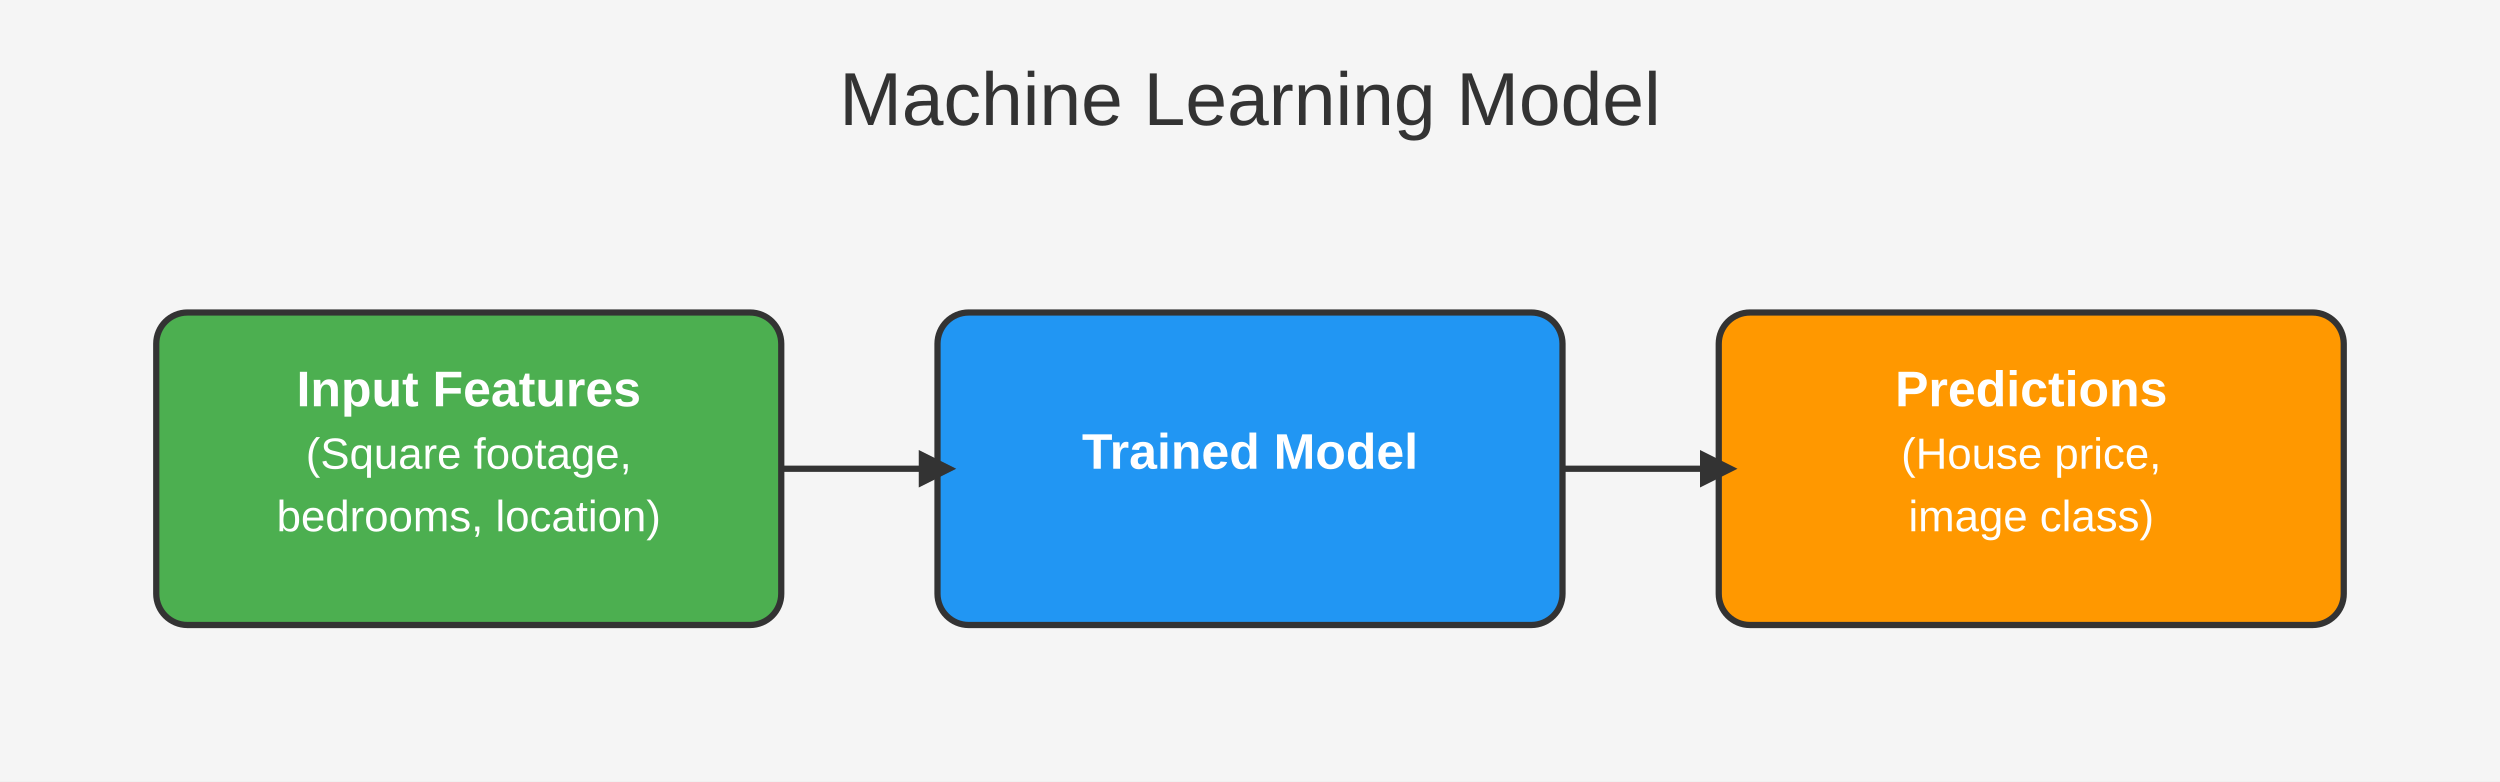
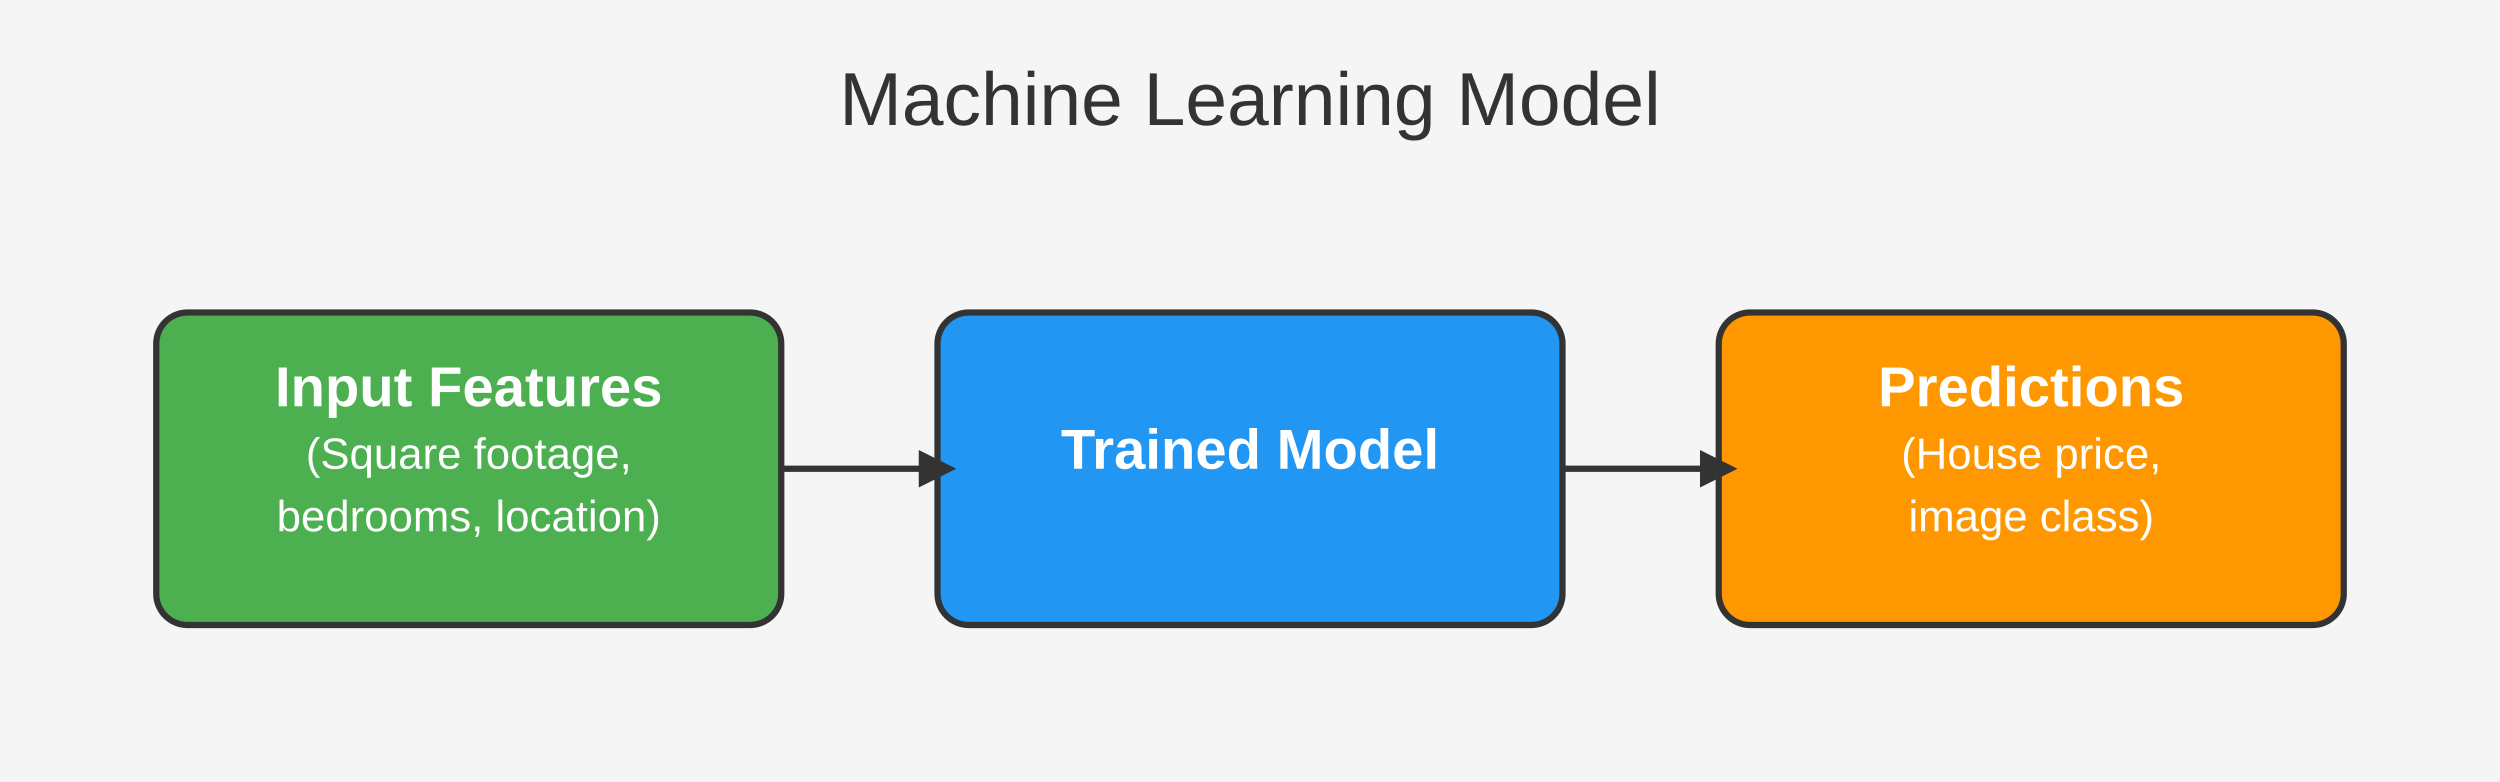
<svg xmlns="http://www.w3.org/2000/svg" width="800" height="250">
  <rect width="800" height="250" fill="#f5f5f5" />
  <text x="400" y="40" font-family="Arial" font-size="24" text-anchor="middle" fill="#333">Machine Learning Model</text>
  <rect x="50" y="100" width="200" height="100" rx="10" fill="#4CAF50" stroke="#333" stroke-width="2" />
-   <text x="150" y="130" font-family="Arial" font-size="16" text-anchor="middle" fill="white" style="font-weight: bold">Input Features</text>
+   <text x="150" y="130" font-family="Arial" font-size="18" text-anchor="middle" fill="white" style="font-weight: bold">Input Features</text>
  <text x="150" y="150" font-family="Arial" font-size="14" text-anchor="middle" fill="white">(Square footage,</text>
  <text x="150" y="170" font-family="Arial" font-size="14" text-anchor="middle" fill="white">bedrooms, location)</text>
  <rect x="300" y="100" width="200" height="100" rx="10" fill="#2196F3" stroke="#333" stroke-width="2" />
-   <text x="400" y="150" font-family="Arial" font-size="16" text-anchor="middle" fill="white" style="font-weight: bold">Trained Model</text>
+   <text x="400" y="150" font-family="Arial" font-size="18" text-anchor="middle" fill="white" style="font-weight: bold">Trained Model</text>
  <rect x="550" y="100" width="200" height="100" rx="10" fill="#FF9800" stroke="#333" stroke-width="2" />
-   <text x="650" y="130" font-family="Arial" font-size="16" text-anchor="middle" fill="white" style="font-weight: bold">Predictions</text>
+   <text x="650" y="130" font-family="Arial" font-size="18" text-anchor="middle" fill="white" style="font-weight: bold">Predictions</text>
  <text x="650" y="150" font-family="Arial" font-size="14" text-anchor="middle" fill="white">(House price,</text>
  <text x="650" y="170" font-family="Arial" font-size="14" text-anchor="middle" fill="white">image class)</text>
  <path d="M250 150 L300 150" stroke="#333" stroke-width="2" fill="none" marker-end="url(#arrow)" />
  <path d="M500 150 L550 150" stroke="#333" stroke-width="2" fill="none" marker-end="url(#arrow)" />
  <defs>
    <marker id="arrow" viewBox="0 0 10 10" refX="5" refY="5" markerWidth="6" markerHeight="6" orient="auto">
      <path d="M 0 0 L 10 5 L 0 10 z" fill="#333" />
    </marker>
  </defs>
</svg>
